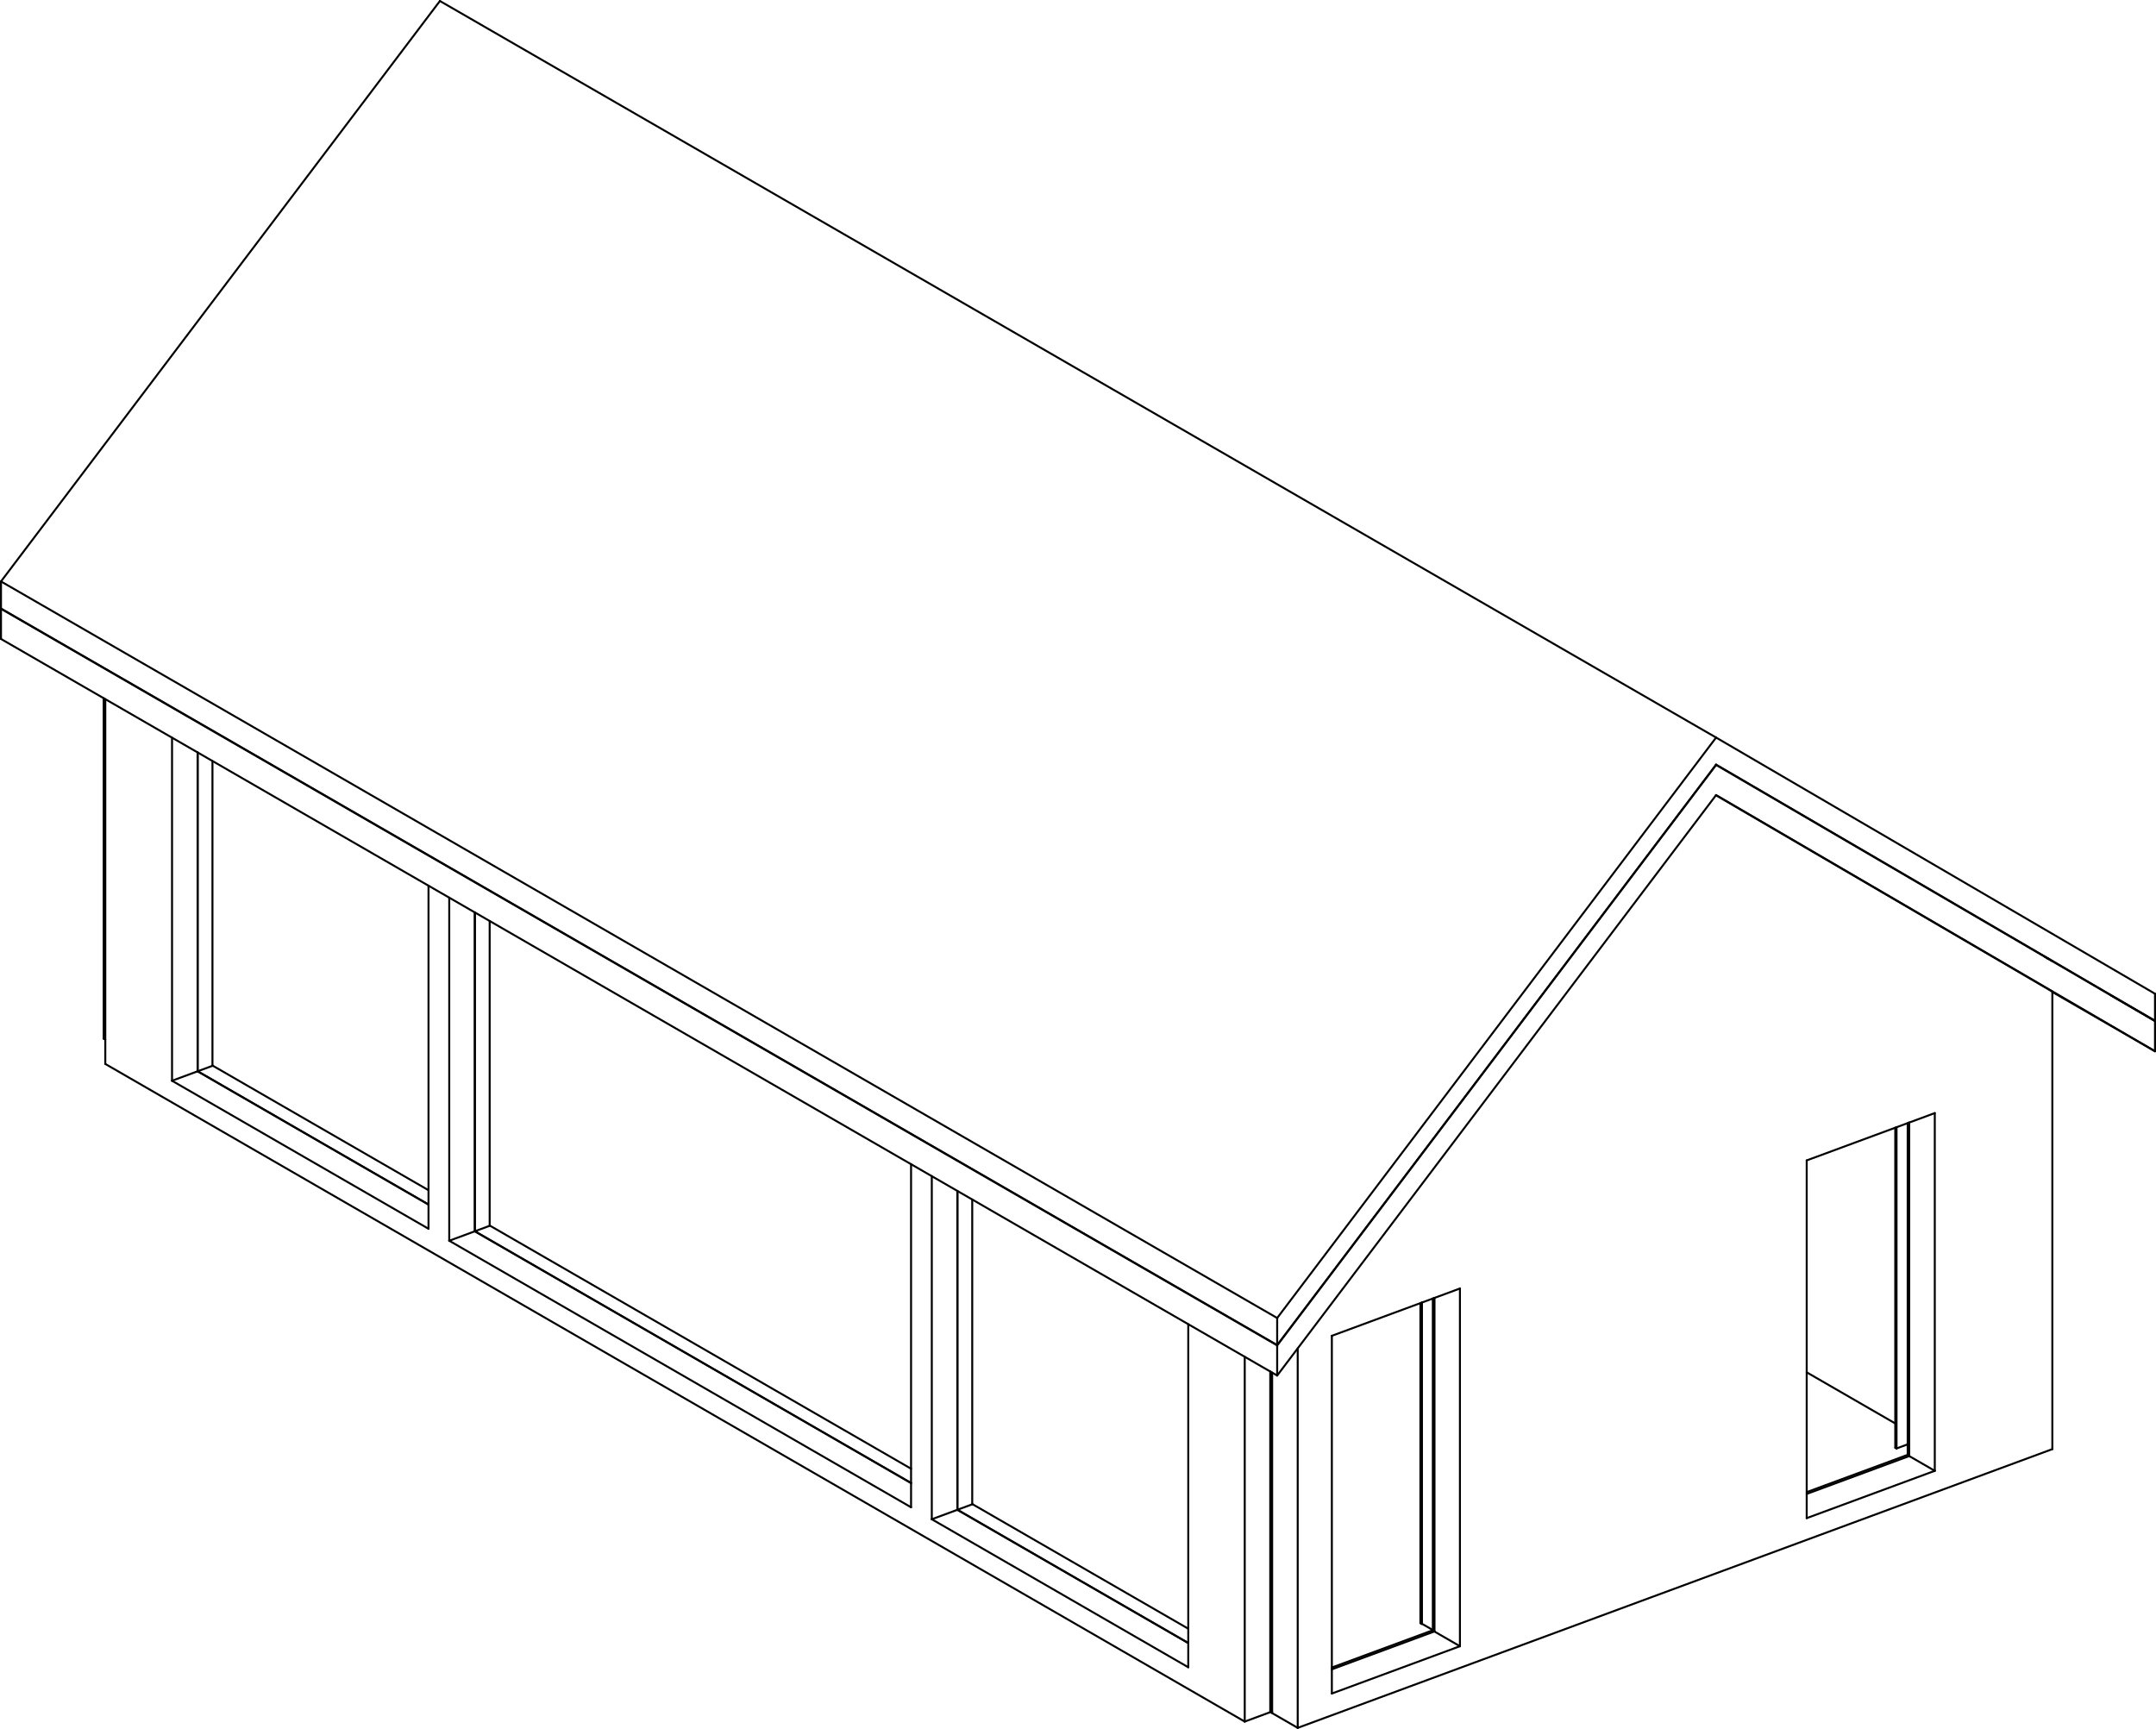
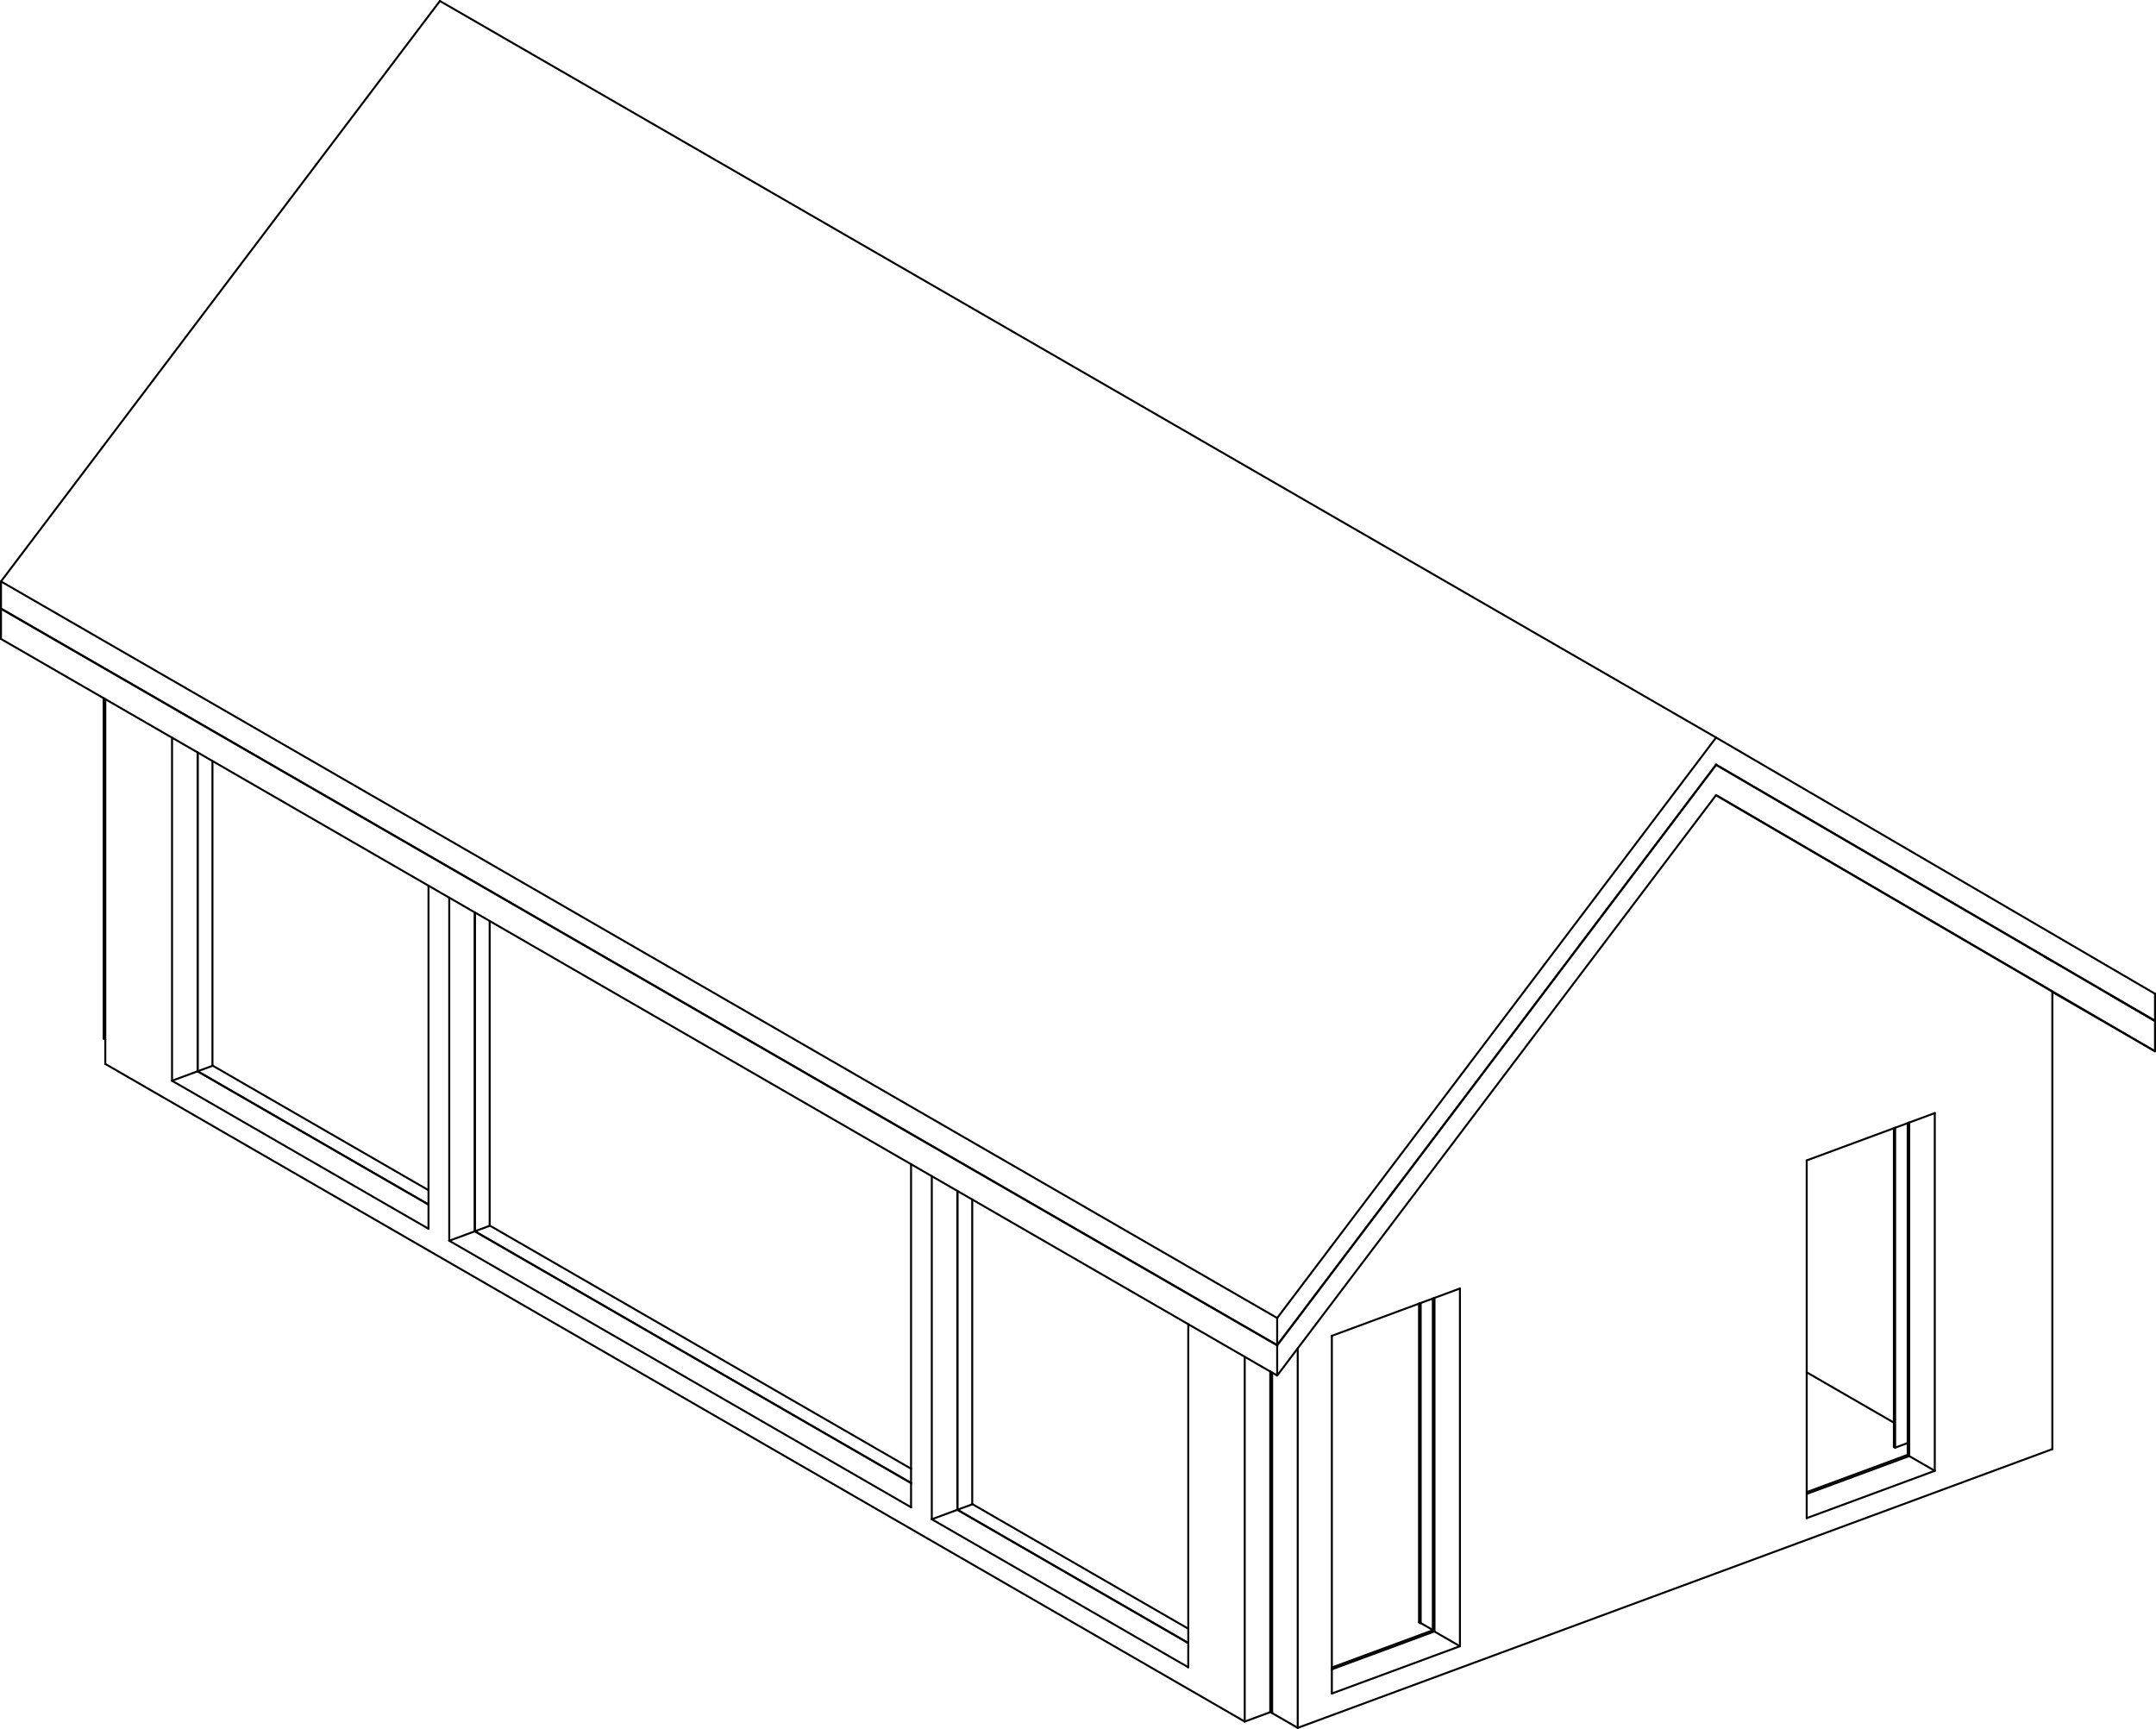
<svg xmlns="http://www.w3.org/2000/svg" width="13118.102mm" height="10519.781mm" viewBox="-6559.051 -4907.972 13118.102 10519.781" version="1.1">
  <g transform="scale(1,-1)" stroke-linecap="round">
    <g fill="none" stroke="rgb(0,0,0)" stroke-width="12.0" id="visible">
      <line x1="1544.559" y1="-5238.732" x2="2158.946" y2="-5011.774" />
      <line x1="4433.773" y1="-4171.44" x2="5048.161" y2="-3944.481" />
      <line x1="1014.505" y1="-5567.588" x2="1014.505" y2="-3347.936" />
      <line x1="1014.505" y1="-5567.588" x2="-5918.361" y2="-1565.963" />
      <line x1="-5918.361" y1="-1565.963" x2="-5918.361" y2="653.689" />
      <line x1="-5512.309" y1="-1668.171" x2="-3951.821" y2="-2568.879" />
      <line x1="-5512.309" y1="-1668.171" x2="-5512.309" y2="419.317" />
      <line x1="-3951.821" y1="-2568.879" x2="-3951.821" y2="-481.391" />
      <line x1="-3825.632" y1="-2641.714" x2="-1015.754" y2="-4263.566" />
      <line x1="-3825.632" y1="-2641.714" x2="-3825.632" y2="-554.227" />
      <line x1="-1015.754" y1="-4263.566" x2="-1015.754" y2="-2176.078" />
      <line x1="-889.566" y1="-4336.401" x2="670.922" y2="-5237.109" />
      <line x1="-889.566" y1="-4336.401" x2="-889.566" y2="-2248.914" />
      <line x1="670.922" y1="-5237.109" x2="670.922" y2="-3149.622" />
      <line x1="1014.505" y1="-5567.588" x2="1169.898" y2="-5510.185" />
      <line x1="1169.898" y1="-5510.185" x2="1169.898" y2="-3437.629" />
      <line x1="-5512.309" y1="-1668.171" x2="-5356.916" y2="-1610.768" />
      <line x1="-5356.916" y1="-1610.768" x2="-3951.821" y2="-2421.784" />
      <line x1="-5356.916" y1="-1610.768" x2="-5356.916" y2="329.625" />
      <line x1="-3825.632" y1="-2641.714" x2="-3670.24" y2="-2584.311" />
      <line x1="-3670.24" y1="-2584.311" x2="-1015.754" y2="-4116.471" />
      <line x1="-3670.24" y1="-2584.311" x2="-3670.24" y2="-643.919" />
      <line x1="-889.566" y1="-4336.401" x2="-734.173" y2="-4278.998" />
      <line x1="-734.173" y1="-4278.998" x2="670.922" y2="-5090.014" />
      <line x1="-734.173" y1="-4278.998" x2="-734.173" y2="-2338.606" />
      <line x1="1170.679" y1="-5509.896" x2="1170.679" y2="-3438.079" />
      <line x1="1170.679" y1="-5509.896" x2="1169.898" y2="-5509.446" />
      <line x1="-5356.135" y1="-1610.479" x2="-3951.821" y2="-2421.044" />
      <line x1="-5356.135" y1="-1610.479" x2="-5356.135" y2="329.174" />
      <line x1="-3669.459" y1="-2584.023" x2="-1015.754" y2="-4115.731" />
      <line x1="-3669.459" y1="-2584.023" x2="-3669.459" y2="-644.37" />
      <line x1="-733.392" y1="-4278.71" x2="670.922" y2="-5089.275" />
      <line x1="-733.392" y1="-4278.71" x2="-733.392" y2="-2339.057" />
      <line x1="1170.679" y1="-5509.896" x2="1181.298" y2="-5505.973" />
      <line x1="-5356.135" y1="-1610.479" x2="-5264.461" y2="-1576.614" />
      <line x1="-3669.459" y1="-2584.023" x2="-3577.785" y2="-2550.158" />
      <line x1="-733.392" y1="-4278.71" x2="-641.718" y2="-4244.845" />
      <line x1="1336.847" y1="-5605.808" x2="1181.298" y2="-5516.026" />
      <line x1="1336.847" y1="-5605.808" x2="5928.356" y2="-3909.679" />
      <line x1="1336.847" y1="-3296.638" x2="1336.847" y2="-5605.808" />
      <line x1="1181.298" y1="-3444.209" x2="1181.298" y2="-5516.026" />
      <line x1="5928.356" y1="-3909.679" x2="5928.356" y2="-1125.802" />
      <line x1="5928.356" y1="-940.674" x2="5928.356" y2="-940.537" />
      <line x1="5901.242" y1="-924.71" x2="5899.644" y2="-923.914" />
      <line x1="2323.866" y1="-5109.034" x2="1544.559" y2="-5396.915" />
      <line x1="2323.866" y1="-5109.034" x2="2323.866" y2="-2932.321" />
      <line x1="1544.559" y1="-5396.915" x2="1544.559" y2="-3220.201" />
      <line x1="2323.866" y1="-2932.321" x2="1544.559" y2="-3220.201" />
      <line x1="5213.08" y1="-4041.742" x2="4433.773" y2="-4329.623" />
      <line x1="5213.08" y1="-4041.742" x2="5213.08" y2="-1865.028" />
      <line x1="5213.08" y1="-1865.028" x2="4433.773" y2="-2152.909" />
      <line x1="4433.773" y1="-4329.623" x2="4433.773" y2="-2152.909" />
      <line x1="2168.317" y1="-5019.252" x2="1544.559" y2="-5249.672" />
      <line x1="2168.317" y1="-5019.252" x2="2168.317" y2="-2989.781" />
      <line x1="5057.531" y1="-3951.96" x2="4433.773" y2="-4182.379" />
      <line x1="5057.531" y1="-3951.96" x2="5057.531" y2="-1922.489" />
      <line x1="2323.866" y1="-5109.034" x2="2168.317" y2="-5019.252" />
      <line x1="5213.08" y1="-4041.742" x2="5057.531" y2="-3951.96" />
      <line x1="-5918.361" y1="-1418.129" x2="-5928.356" y2="-1412.359" />
      <line x1="-5928.356" y1="659.458" x2="-5928.356" y2="-1412.359" />
      <line x1="5056.906" y1="-3950.712" x2="5057.531" y2="-3950.481" />
      <line x1="5056.906" y1="-3950.712" x2="5056.906" y2="-1922.72" />
      <line x1="2167.692" y1="-5018.004" x2="2168.317" y2="-5017.774" />
      <line x1="2167.692" y1="-5018.004" x2="2167.692" y2="-2990.012" />
      <line x1="5048.161" y1="-3945.664" x2="5048.161" y2="-1925.951" />
      <line x1="2158.946" y1="-5012.956" x2="2158.946" y2="-2993.243" />
      <line x1="5048.161" y1="-3945.664" x2="5056.906" y2="-3950.712" />
      <line x1="2158.946" y1="-5012.956" x2="2167.692" y2="-5018.004" />
      <line x1="-643.592" y1="-4243.763" x2="-643.592" y2="-2390.889" />
      <line x1="670.922" y1="-5002.496" x2="-643.592" y2="-4243.763" />
      <line x1="-3579.659" y1="-2549.076" x2="-3579.659" y2="-696.202" />
      <line x1="-1015.754" y1="-4028.953" x2="-3579.659" y2="-2549.076" />
      <line x1="-5266.335" y1="-1575.533" x2="-5266.335" y2="277.342" />
      <line x1="-3951.821" y1="-2334.266" x2="-5266.335" y2="-1575.533" />
      <line x1="1211.908" y1="-3278.386" x2="-6553.051" y2="1203.52" />
      <line x1="1211.908" y1="-3278.386" x2="3882.48" y2="253.599" />
      <line x1="-6553.051" y1="1203.52" x2="-6552.117" y2="1204.755" />
      <line x1="3882.48" y1="253.599" x2="3881.546" y2="254.138" />
      <line x1="1211.908" y1="-3461.877" x2="-6553.051" y2="1020.029" />
      <line x1="1211.908" y1="-3461.877" x2="1211.908" y2="-3278.386" />
      <line x1="-6553.051" y1="1020.029" x2="-6553.051" y2="1203.52" />
      <line x1="3882.48" y1="253.599" x2="6553.051" y2="-1305.338" />
      <line x1="6553.051" y1="-1305.338" x2="6553.051" y2="-1488.829" />
      <line x1="6553.051" y1="-1488.829" x2="3882.48" y2="70.108" />
      <line x1="3882.48" y1="70.108" x2="1211.908" y2="-3461.877" />
      <line x1="6553.051" y1="-1488.829" x2="5928.356" y2="-1128.257" />
      <line x1="3881.621" y1="68.972" x2="5928.356" y2="-1125.802" />
      <line x1="1211.908" y1="-3276.612" x2="-6553.051" y2="1205.294" />
      <line x1="1211.908" y1="-3276.612" x2="3882.48" y2="255.373" />
      <line x1="1211.908" y1="-3111.919" x2="-6553.051" y2="1369.988" />
      <line x1="1211.908" y1="-3111.919" x2="1211.908" y2="-3276.612" />
      <line x1="-6553.051" y1="1369.988" x2="-6553.051" y2="1205.294" />
      <line x1="3882.48" y1="255.373" x2="6553.051" y2="-1303.564" />
      <line x1="6553.051" y1="-1303.564" x2="6553.051" y2="-1138.87" />
      <line x1="6553.051" y1="-1138.87" x2="3882.48" y2="420.066" />
      <line x1="3882.48" y1="420.066" x2="1211.908" y2="-3111.919" />
      <line x1="-3882.48" y1="4901.972" x2="-6553.051" y2="1369.988" />
      <line x1="6553.051" y1="-1303.564" x2="6282.212" y2="-1147.237" />
      <line x1="5928.356" y1="-940.537" x2="5901.242" y2="-924.71" />
      <line x1="5901.242" y1="-924.71" x2="5880.282" y2="-912.611" />
      <line x1="3882.48" y1="420.066" x2="-3882.48" y2="4901.972" />
-       <line x1="4972.573" y1="-3753.461" x2="4433.773" y2="-3442.468" />
-       <line x1="2092.728" y1="-4972.37" x2="2092.728" y2="-3017.704" />
-       <line x1="2158.946" y1="-5010.591" x2="2092.728" y2="-4972.37" />
-       <line x1="2091.167" y1="-4972.947" x2="2092.728" y2="-4972.37" />
-       <line x1="2091.167" y1="-3018.281" x2="2091.167" y2="-4972.947" />
-       <line x1="2091.167" y1="-4972.947" x2="2083.358" y2="-4968.44" />
-       <line x1="2083.358" y1="-3021.165" x2="2083.358" y2="-4968.44" />
-       <line x1="4980.381" y1="-3905.655" x2="5048.161" y2="-3880.617" />
-       <line x1="4980.381" y1="-1950.989" x2="4980.381" y2="-3905.655" />
-       <line x1="4980.381" y1="-3905.655" x2="4972.573" y2="-3901.148" />
-       <line x1="4972.573" y1="-1953.873" x2="4972.573" y2="-3901.148" />
+       <line x1="4964.139" y1="-3748.594" x2="4433.773" y2="-3442.468" />
+       <line x1="2084.92" y1="-4967.863" x2="2084.92" y2="-3020.589" />
+       <line x1="2158.946" y1="-5010.591" x2="2084.92" y2="-4967.863" />
+       <line x1="2082.733" y1="-4968.08" x2="2084.92" y2="-4967.272" />
+       <line x1="2082.733" y1="-3021.396" x2="2082.733" y2="-4968.08" />
+       <line x1="2082.733" y1="-4968.08" x2="2074.925" y2="-4963.573" />
+       <line x1="2074.925" y1="-3024.281" x2="2074.925" y2="-4963.573" />
+       <line x1="4971.948" y1="-3900.787" x2="5048.161" y2="-3872.634" />
+       <line x1="4971.948" y1="-1954.104" x2="4971.948" y2="-3900.787" />
+       <line x1="4971.948" y1="-3900.787" x2="4964.139" y2="-3896.28" />
+       <line x1="4964.139" y1="-1956.989" x2="4964.139" y2="-3896.28" />
    </g>
  </g>
</svg>
